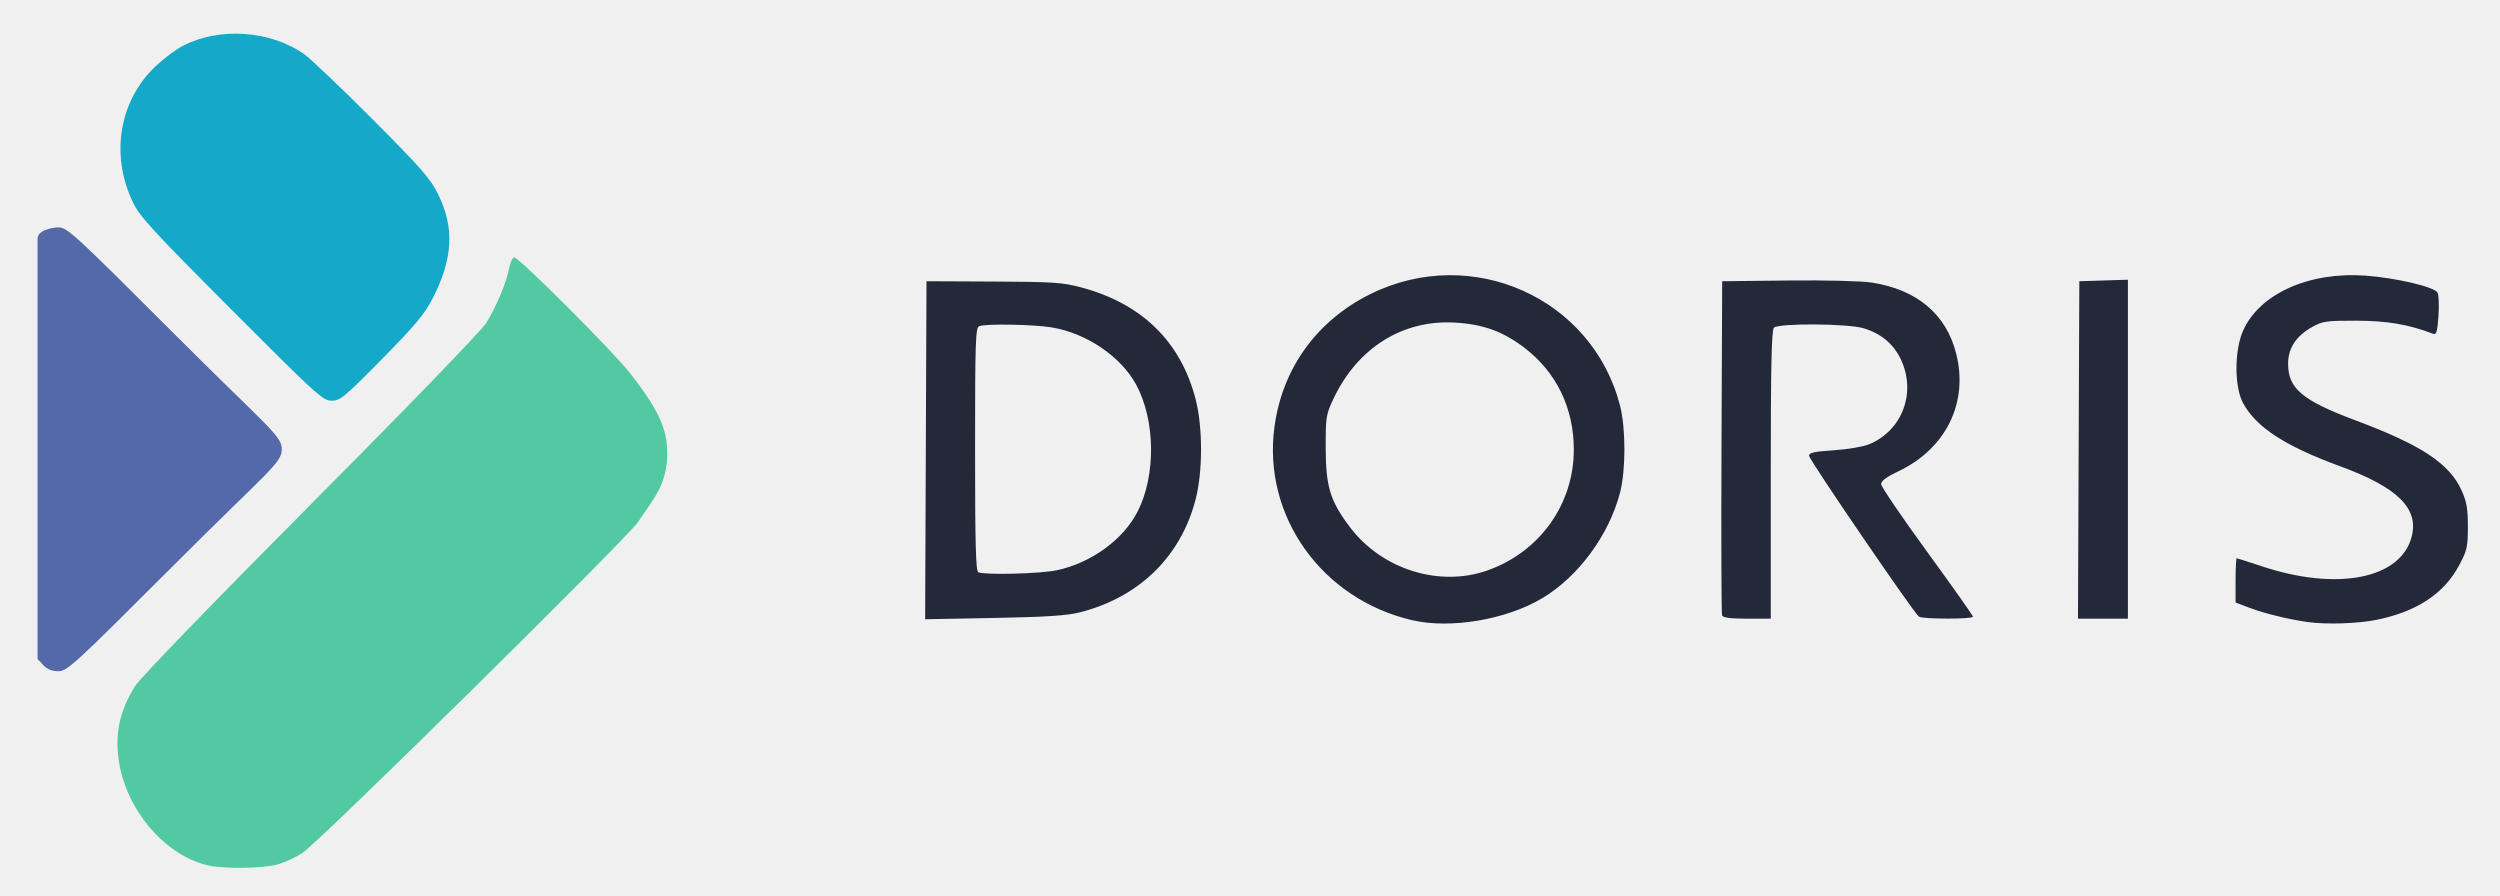
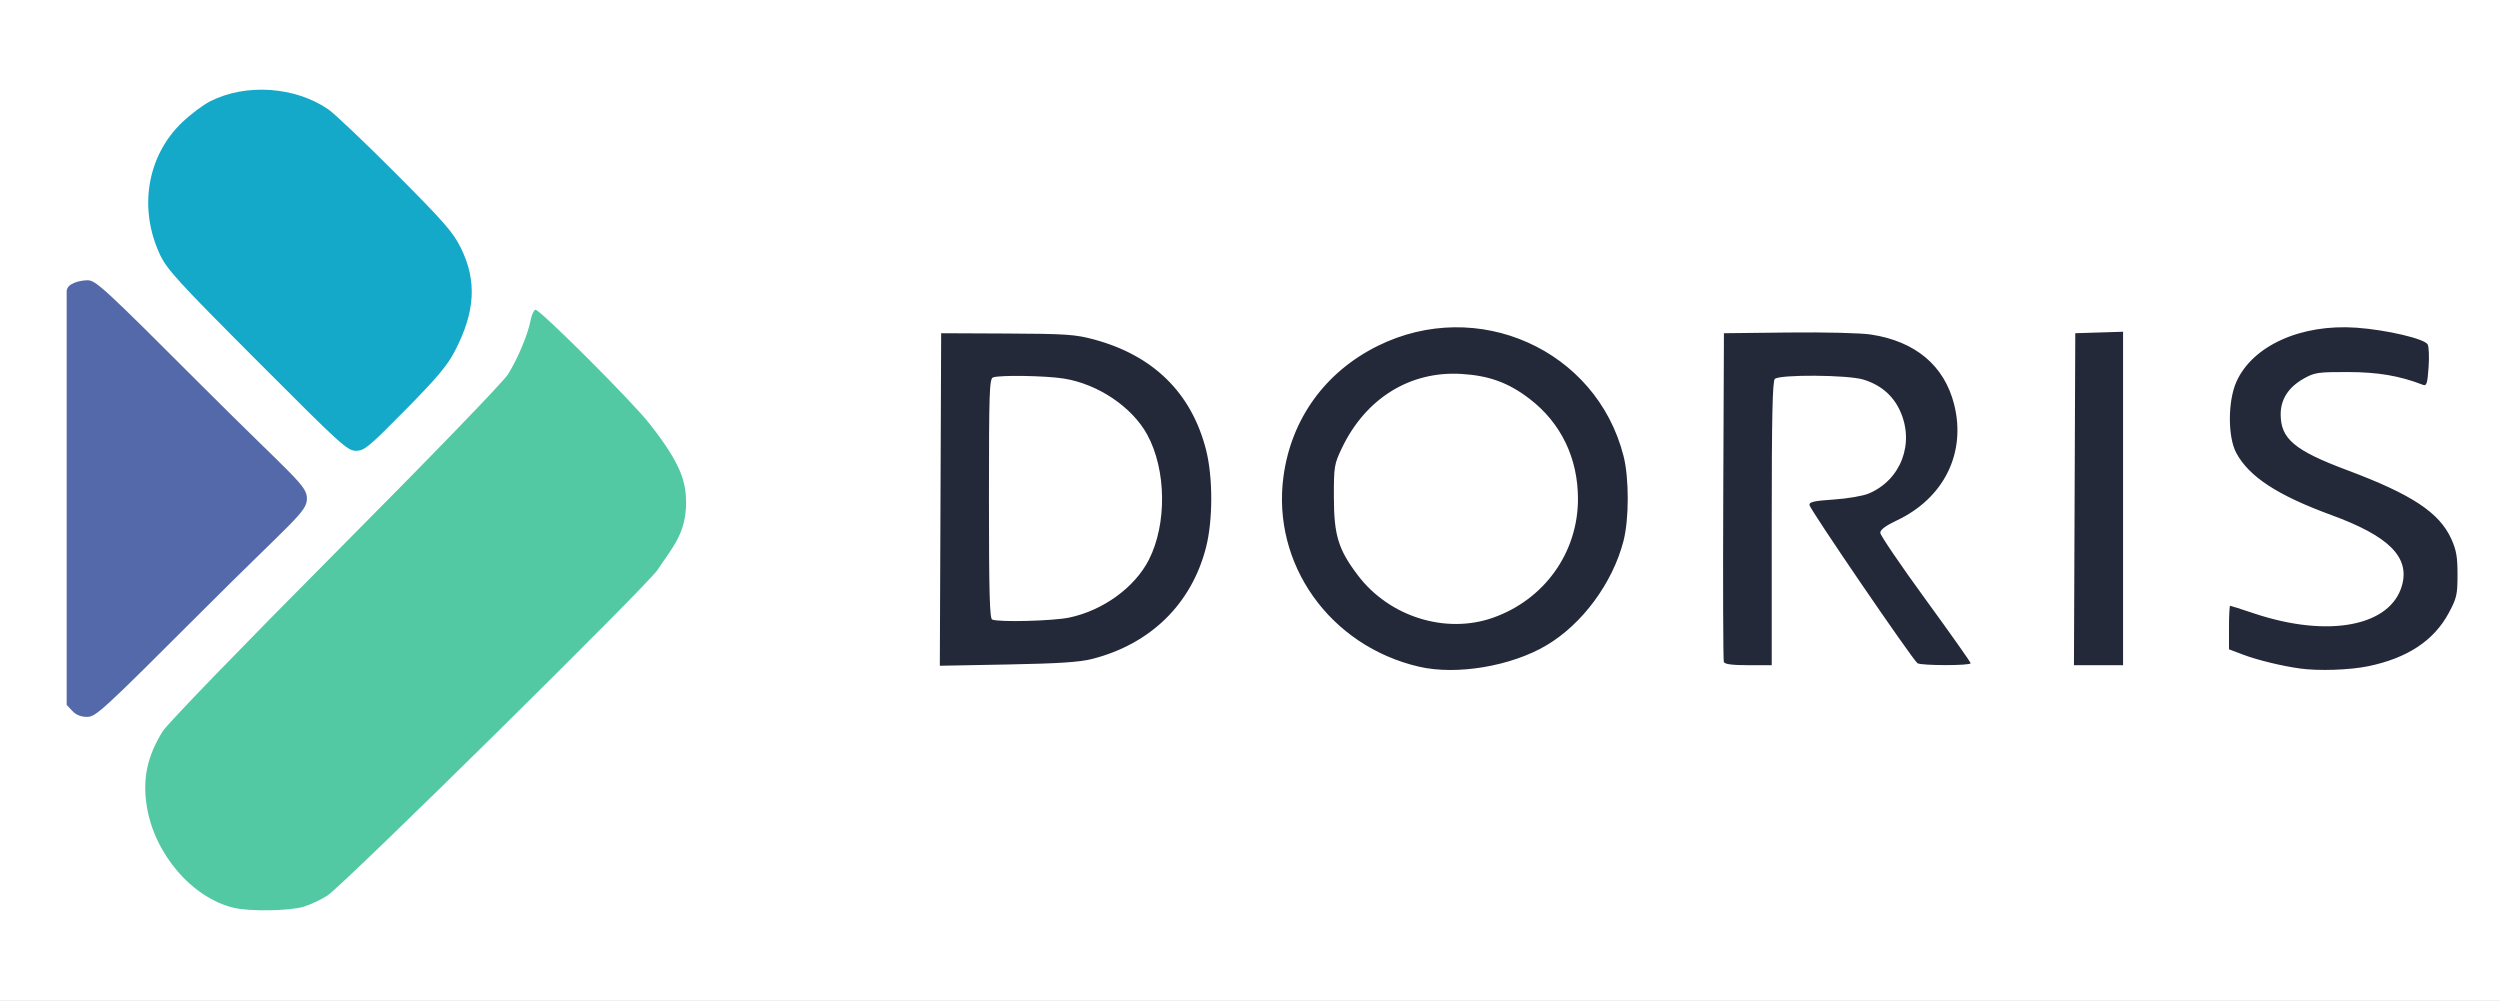
- <svg xmlns="http://www.w3.org/2000/svg" version="1.1" id="Layer_1" x="0px" y="0px" width="952px" height="341px" viewBox="0 0 952 341" enable-background="new 0 0 952 341" xml:space="preserve">
-   <defs id="defs1521" />
-   <g id="g2068" transform="translate(0.3069906,-1.406469)">
-     <path style="fill:#52c9a3" d="M 78.746,330.914 C 62.568,327.101 47.953,310.074 45.014,291.614 43.317,280.948 45.188,272.171 51.213,262.543 53.018,259.657 81.595,230.12 118.01,193.5 c 37.189,-37.399 64.965,-66.122 66.827,-69.105 3.777,-6.052 7.698,-15.397 8.699,-20.731 0.395,-2.103 1.239,-4.024 1.876,-4.269 1.376,-0.528 37.439,35.472 44.182,44.104 12.455,15.78 14.108,22.667 14.182,30.522 -0.052,11.973 -5.169,17.219 -11.11,26.157 -4.04,6.078 -121.027,121.475 -127.675,125.94 -2.377,1.596 -6.579,3.573 -9.337,4.392 -5.492,1.631 -20.729,1.86 -26.906,0.404 z" id="path2076" />
-     <path style="fill:#14a8c9" d="M 87.78,119.25 C 56.799,88.184 52.804,83.811 50.091,78 41.722,60.079 45.161,39.781 58.764,26.806 c 3.214,-3.066 8.084,-6.709 10.823,-8.097 13.802,-6.994 32.866,-5.685 45.688,3.136 2.442,1.68 14.206,12.856 26.142,24.836 18.788,18.857 22.168,22.725 25.164,28.8 6.283,12.742 5.594,24.685 -2.303,39.894 -2.951,5.684 -6.842,10.31 -19.238,22.878 -14.244,14.441 -15.834,15.754 -19.072,15.75 -3.309,-0.004 -5.725,-2.202 -38.187,-34.754 z" id="path2074" />
-     <path style="fill:#5369a9" d="M 16.174,254.686 14,252.371 V 172.36 92.349 C 14,89.126 19.189,88.041 22.069,88 c 3.197,0 6.315,2.876 44.186,40.755 35.55,35.558 40.748,38.512 40.745,43.755 -0.002,5.242 -5.193,8.191 -40.755,43.745 C 27.791,254.701 25.289,257 21.92,257 c -2.44,0 -4.26,-0.733 -5.745,-2.314 z" id="path2072" />
-     <path style="fill:#232939" d="m 537.5,237.59 c -34.523,-8 -57.126,-39.762 -52.48,-73.747 3.039,-22.236 16.148,-40.358 36.48,-50.435 38.628,-19.144 84.662,1.466 95.135,42.592 2.189,8.596 2.177,24.492 -0.025,32.968 -4.221,16.248 -15.925,32.104 -29.761,40.315 -13.679,8.118 -34.811,11.675 -49.349,8.306 z m 28.607,-18.964 C 586.002,211.602 599,193.43 599,172.637 c 0,-15.792 -6.575,-29.407 -18.696,-38.711 -8.178,-6.278 -15.679,-9.021 -26.44,-9.67 -19.897,-1.2 -37.08,9.476 -46.266,28.744 -2.958,6.205 -3.098,7.067 -3.079,19 0.024,14.738 1.725,20.259 9.33,30.272 12.142,15.988 33.956,22.814 52.257,16.354 z M 878.5,238.285 c -6.968,-0.964 -16.386,-3.244 -21.75,-5.264 L 851,230.856 v -8.428 C 851,217.793 851.199,214 851.443,214 c 0.244,0 4.41,1.329 9.259,2.953 28.771,9.639 53.006,4.985 57.312,-11.005 2.931,-10.884 -5.223,-18.95 -27.343,-27.048 -20.894,-7.649 -31.964,-14.887 -36.872,-24.109 -3.311,-6.22 -3.271,-20.058 0.08,-27.518 6.284,-13.991 25.032,-22.431 46.452,-20.91 11.674,0.829 26.416,4.29 27.572,6.473 0.485,0.915 0.643,4.951 0.351,8.968 -0.449,6.188 -0.776,7.209 -2.142,6.682 -9.143,-3.529 -17.399,-4.936 -29.112,-4.96 -11.503,-0.024 -12.856,0.174 -16.961,2.474 -6.001,3.363 -9.04,8.037 -9.035,13.898 0.008,9.489 5.355,13.98 25.72,21.603 25.11,9.398 35.76,16.446 40.377,26.72 1.902,4.232 2.37,6.966 2.36,13.779 -0.012,7.75 -0.313,9.058 -3.417,14.826 -5.753,10.693 -16.043,17.473 -31.252,20.593 -7.128,1.462 -19.13,1.858 -26.292,0.866 z M 352.243,172.858 352.5,108.5 378,108.616 c 22.671,0.103 26.388,0.353 33.5,2.256 23.096,6.179 37.894,20.708 43.528,42.738 2.695,10.538 2.695,27.243 0,37.781 -5.594,21.872 -21.427,37.395 -44.043,43.182 -4.911,1.256 -12.859,1.779 -32.742,2.151 l -26.257,0.492 z m 49.879,45.704 c 13.09,-2.775 25.313,-11.654 30.772,-22.355 7.049,-13.817 6.792,-34.826 -0.592,-48.393 C 426.457,137.075 413.226,128.161 400,126.052 c -7.085,-1.13 -24.881,-1.418 -27.418,-0.445 -1.411,0.541 -1.582,5.611 -1.582,46.917 0,36.112 0.275,46.421 1.25,46.814 2.707,1.092 23.621,0.549 29.872,-0.776 z M 655.459,235.75 c -0.263,-0.688 -0.361,-29.6 -0.219,-64.25 l 0.259,-63 25,-0.278 c 14.266,-0.159 27.982,0.18 31.945,0.789 17.188,2.641 28.347,12.009 32.151,26.989 4.765,18.764 -3.889,36.324 -22.154,44.954 -4.34,2.051 -6.436,3.615 -6.423,4.795 0.01,0.963 7.885,12.548 17.5,25.745 9.615,13.196 17.481,24.334 17.481,24.75 0,0.973 -19.149,0.965 -20.579,-0.009 -1.836,-1.25 -41.718,-59.643 -41.822,-61.235 -0.078,-1.195 1.836,-1.628 9.402,-2.126 5.225,-0.344 11.3,-1.38 13.5,-2.301 12.587,-5.269 17.967,-19.585 12.098,-32.19 -2.763,-5.933 -7.546,-9.961 -14.212,-11.967 -6.063,-1.825 -32.411,-1.991 -34.186,-0.216 -0.904,0.904 -1.2,14.711 -1.2,56 v 54.8 h -9.031 c -6.304,0 -9.176,-0.378 -9.509,-1.25 z m 135.783,-63 0.257,-64.25 9.25,-0.288 9.25,-0.288 V 172.462 237 h -9.507 -9.507 z" id="path2070" />
+ <svg xmlns="http://www.w3.org/2000/svg" version="1.1" viewBox="0 0 300 120" width="300" height="120">
+   <defs />
+   <g id="Canvas_1" fill="none" stroke-dasharray="none" fill-opacity="1" stroke-opacity="1" stroke="none">
+     <rect fill="white" x="0" y="0" width="300" height="120" />
+     <g id="Canvas_1_Layer_1">
+       <g id="Group_2">
+         <g id="Graphic_6">
+           <path d="M 28.072 108.938 C 23.057 107.756 18.526 102.477 17.615 96.754 C 17.088 93.448 17.669 90.727 19.536 87.742 C 20.096 86.847 28.955 77.69 40.244 66.338 C 51.773 54.744 60.384 45.839 60.961 44.915 C 62.132 43.038 63.348 40.141 63.658 38.488 C 63.78 37.836 64.042 37.24 64.239 37.165 C 64.666 37.001 75.846 48.161 77.936 50.837 C 81.797 55.729 82.31 57.864 82.333 60.299 C 82.317 64.011 80.73 65.637 78.888 68.408 C 77.636 70.293 41.369 106.067 39.308 107.451 C 38.571 107.946 37.268 108.559 36.413 108.813 C 34.711 109.318 29.987 109.389 28.072 108.938 Z" fill="#52c9a3" />
+         </g>
+         <g id="Graphic_5">
+           <path d="M 30.873 43.32 C 21.268 33.689 20.03 32.333 19.188 30.532 C 16.594 24.976 17.66 18.684 21.877 14.661 C 22.874 13.711 24.384 12.581 25.233 12.151 C 29.511 9.983 35.422 10.388 39.396 13.123 C 40.153 13.644 43.8 17.109 47.501 20.823 C 53.325 26.668 54.373 27.868 55.302 29.751 C 57.25 33.701 57.036 37.404 54.588 42.119 C 53.673 43.881 52.467 45.315 48.624 49.211 C 44.208 53.688 43.715 54.095 42.711 54.094 C 41.685 54.092 40.937 53.411 30.873 43.32 Z" fill="#14a8c9" />
+         </g>
+         <g id="Graphic_4">
+           <path d="M 8.674 85.306 L 8 84.589 L 8 59.784 L 8 34.98 C 8 33.981 9.609 33.644 10.501 33.632 C 11.493 33.632 12.459 34.523 24.199 46.266 C 35.22 57.289 36.832 58.205 36.831 59.83 C 36.83 61.456 35.221 62.37 24.197 73.392 C 12.275 85.311 11.5 86.024 10.455 86.024 C 9.699 86.024 9.135 85.796 8.674 85.306 Z" fill="#5369a9" />
+         </g>
+         <g id="Graphic_3">
+           <path d="M 170.291 80.006 C 159.588 77.526 152.581 67.68 154.021 57.144 C 154.963 50.251 159.027 44.632 165.33 41.508 C 177.306 35.574 191.577 41.963 194.823 54.712 C 195.502 57.377 195.498 62.305 194.815 64.933 C 193.507 69.97 189.878 74.886 185.589 77.431 C 181.349 79.948 174.798 81.051 170.291 80.006 Z M 179.159 74.127 C 185.327 71.95 189.356 66.316 189.356 59.87 C 189.356 54.974 187.318 50.754 183.56 47.869 C 181.025 45.923 178.7 45.073 175.364 44.872 C 169.196 44.5 163.869 47.809 161.021 53.782 C 160.104 55.706 160.06 55.973 160.066 59.673 C 160.074 64.241 160.601 65.953 162.959 69.057 C 166.723 74.014 173.485 76.13 179.159 74.127 Z M 276.004 80.222 C 273.844 79.923 270.924 79.216 269.261 78.59 L 267.479 77.919 L 267.479 75.306 C 267.479 73.869 267.541 72.693 267.616 72.693 C 267.692 72.693 268.983 73.105 270.487 73.609 C 279.406 76.597 286.919 75.154 288.254 70.197 C 289.163 66.823 286.635 64.322 279.777 61.812 C 273.3 59.44 269.868 57.197 268.346 54.338 C 267.32 52.409 267.333 48.12 268.371 45.807 C 270.32 41.469 276.132 38.853 282.772 39.324 C 286.391 39.581 290.961 40.654 291.32 41.331 C 291.47 41.615 291.519 42.866 291.428 44.111 C 291.289 46.03 291.188 46.346 290.764 46.183 C 287.93 45.089 285.37 44.653 281.739 44.645 C 278.173 44.638 277.754 44.699 276.481 45.412 C 274.621 46.455 273.679 47.904 273.68 49.721 C 273.683 52.662 275.34 54.055 281.654 56.418 C 289.438 59.331 292.74 61.516 294.171 64.701 C 294.761 66.013 294.906 66.861 294.903 68.973 C 294.899 71.376 294.805 71.781 293.843 73.569 C 292.06 76.884 288.87 78.986 284.155 79.953 C 281.945 80.407 278.225 80.529 276.004 80.222 Z M 112.859 59.939 L 112.939 39.987 L 120.844 40.023 C 127.872 40.055 129.024 40.132 131.229 40.722 C 138.389 42.638 142.977 47.142 144.723 53.971 C 145.559 57.238 145.559 62.417 144.723 65.684 C 142.989 72.465 138.081 77.277 131.07 79.071 C 129.547 79.46 127.083 79.622 120.919 79.738 L 112.779 79.89 Z M 128.322 74.107 C 132.38 73.247 136.169 70.494 137.862 67.177 C 140.047 62.894 139.967 56.381 137.678 52.175 C 135.866 48.846 131.764 46.082 127.664 45.428 C 125.468 45.078 119.951 44.988 119.164 45.29 C 118.727 45.458 118.674 47.03 118.674 59.835 C 118.674 71.03 118.759 74.226 119.061 74.348 C 119.9 74.686 126.384 74.518 128.322 74.107 Z M 206.859 79.436 C 206.778 79.223 206.747 70.26 206.791 59.518 L 206.872 39.987 L 214.622 39.901 C 219.045 39.852 223.297 39.957 224.525 40.145 C 229.854 40.964 233.313 43.868 234.492 48.512 C 235.97 54.329 233.287 59.773 227.624 62.448 C 226.279 63.084 225.629 63.569 225.633 63.935 C 225.636 64.234 228.078 67.825 231.058 71.916 C 234.039 76.007 236.478 79.46 236.478 79.589 C 236.478 79.89 230.541 79.888 230.098 79.586 C 229.529 79.199 217.165 61.096 217.133 60.603 C 217.108 60.232 217.702 60.098 220.047 59.943 C 221.667 59.837 223.55 59.516 224.232 59.23 C 228.135 57.597 229.802 53.159 227.983 49.251 C 227.126 47.412 225.643 46.163 223.577 45.541 C 221.697 44.975 213.529 44.924 212.979 45.474 C 212.699 45.754 212.607 50.035 212.607 62.835 L 212.607 79.823 L 209.807 79.823 C 207.853 79.823 206.963 79.706 206.859 79.436 Z M 248.953 59.905 L 249.033 39.987 L 251.901 39.898 L 254.768 39.809 L 254.768 59.816 L 254.768 79.823 L 251.821 79.823 L 248.874 79.823 Z" fill="#232939" />
+         </g>
+       </g>
+     </g>
  </g>
</svg>
